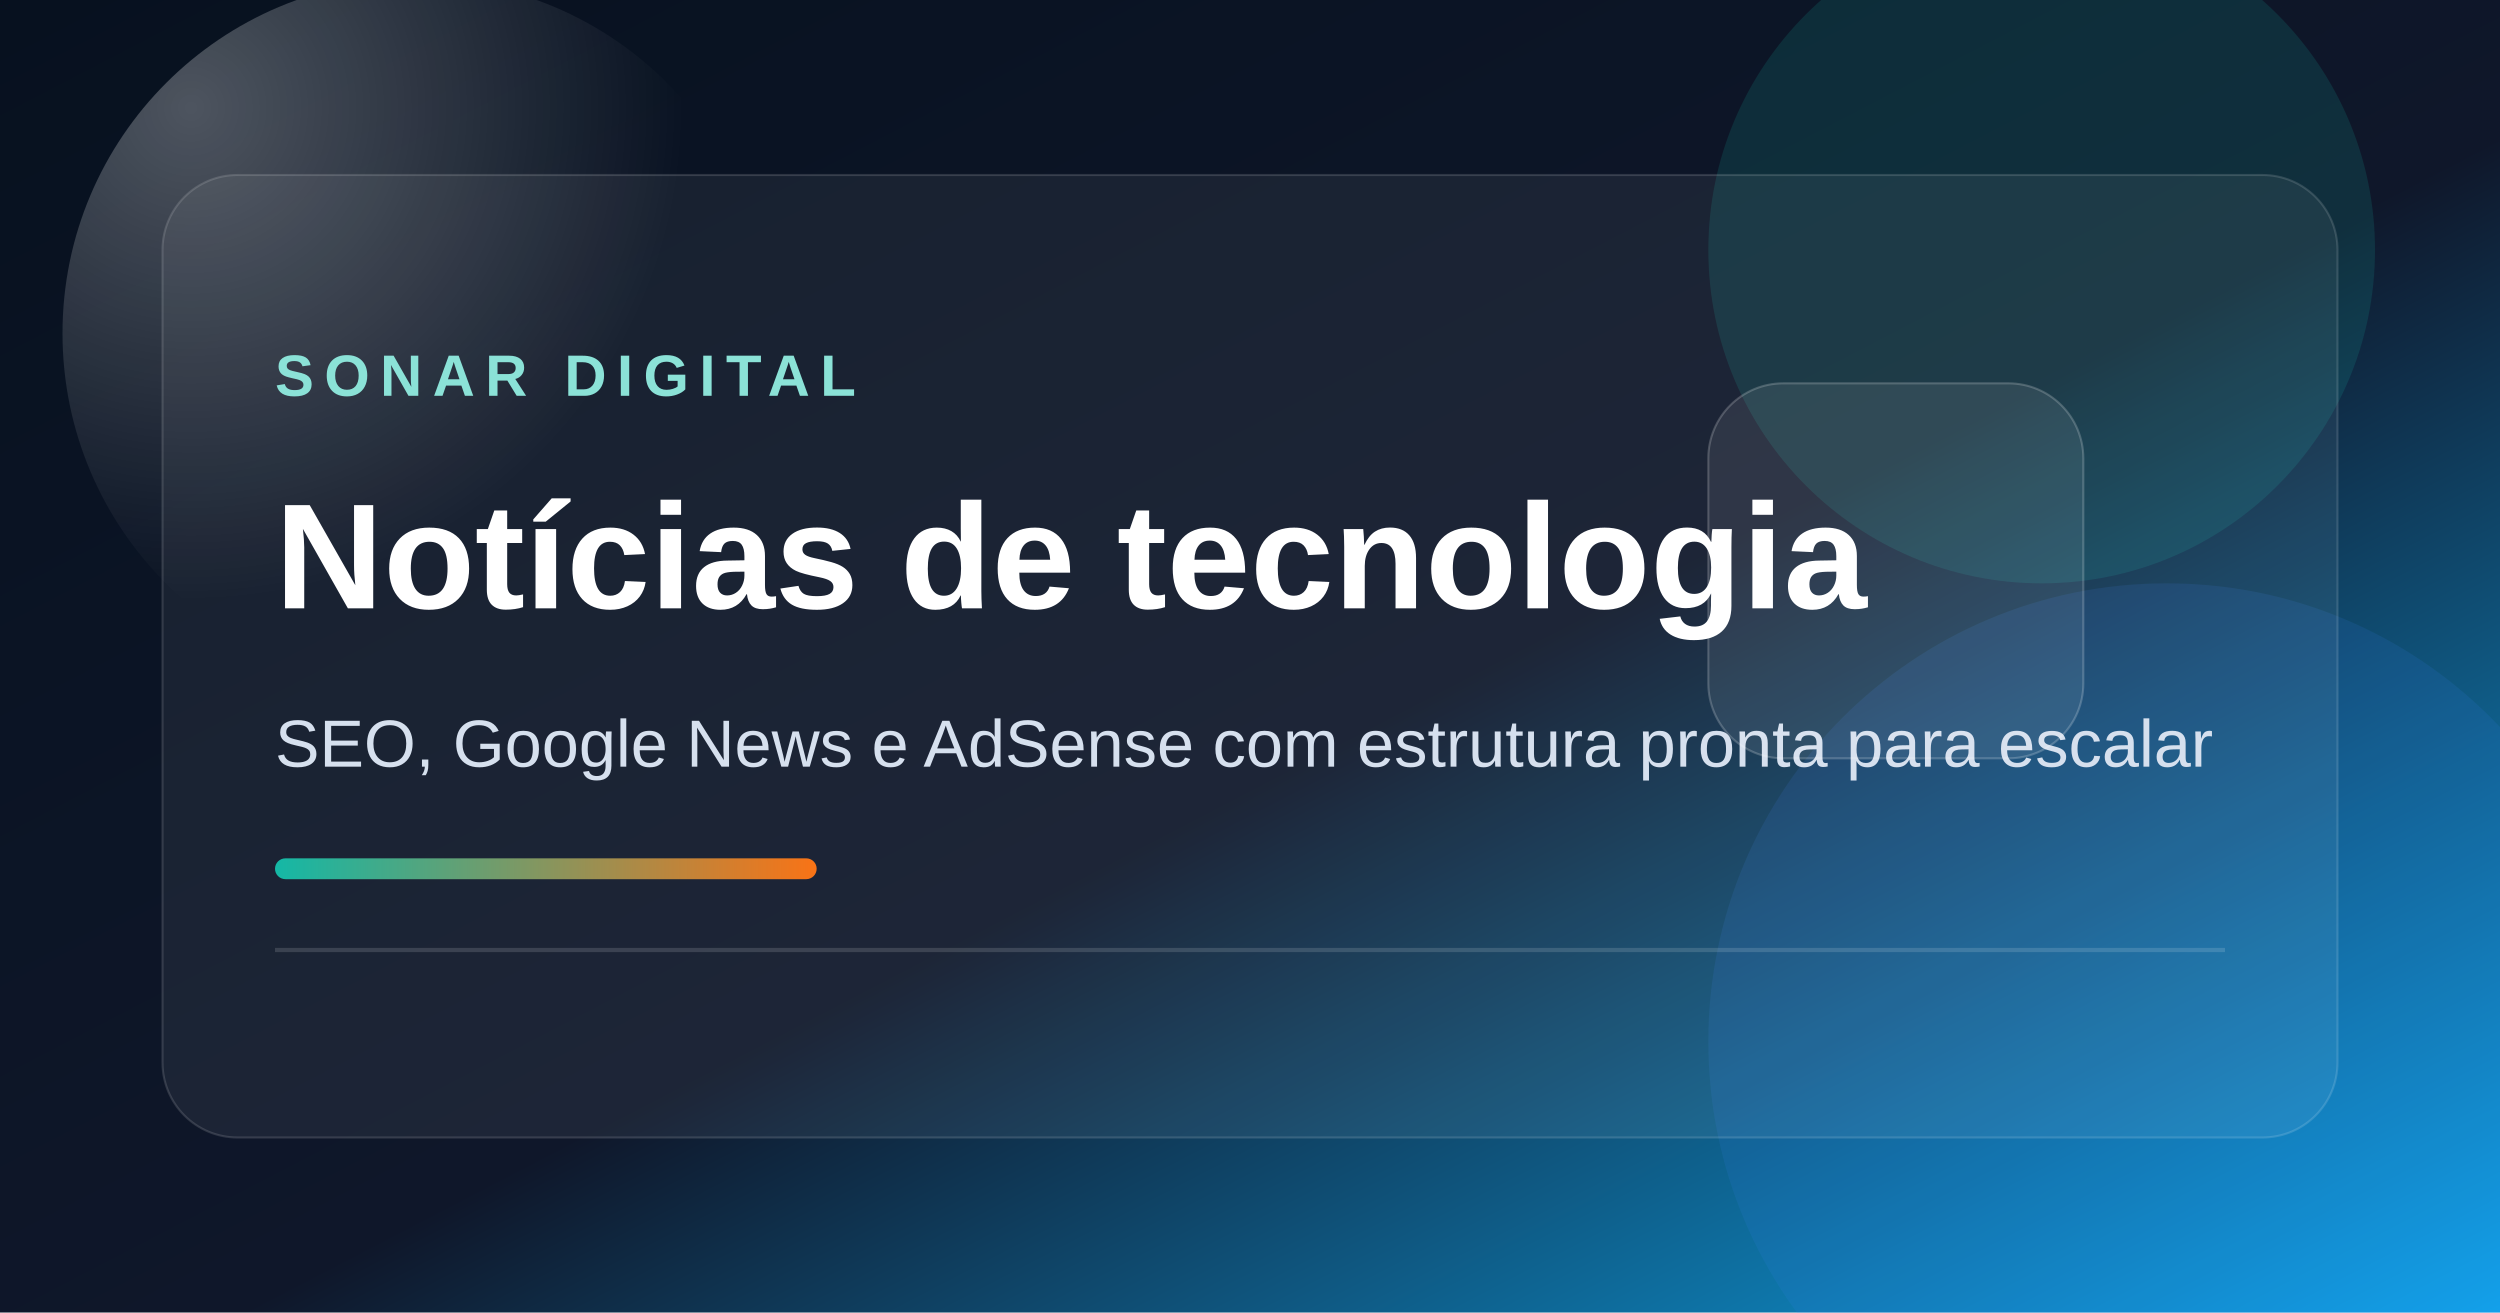
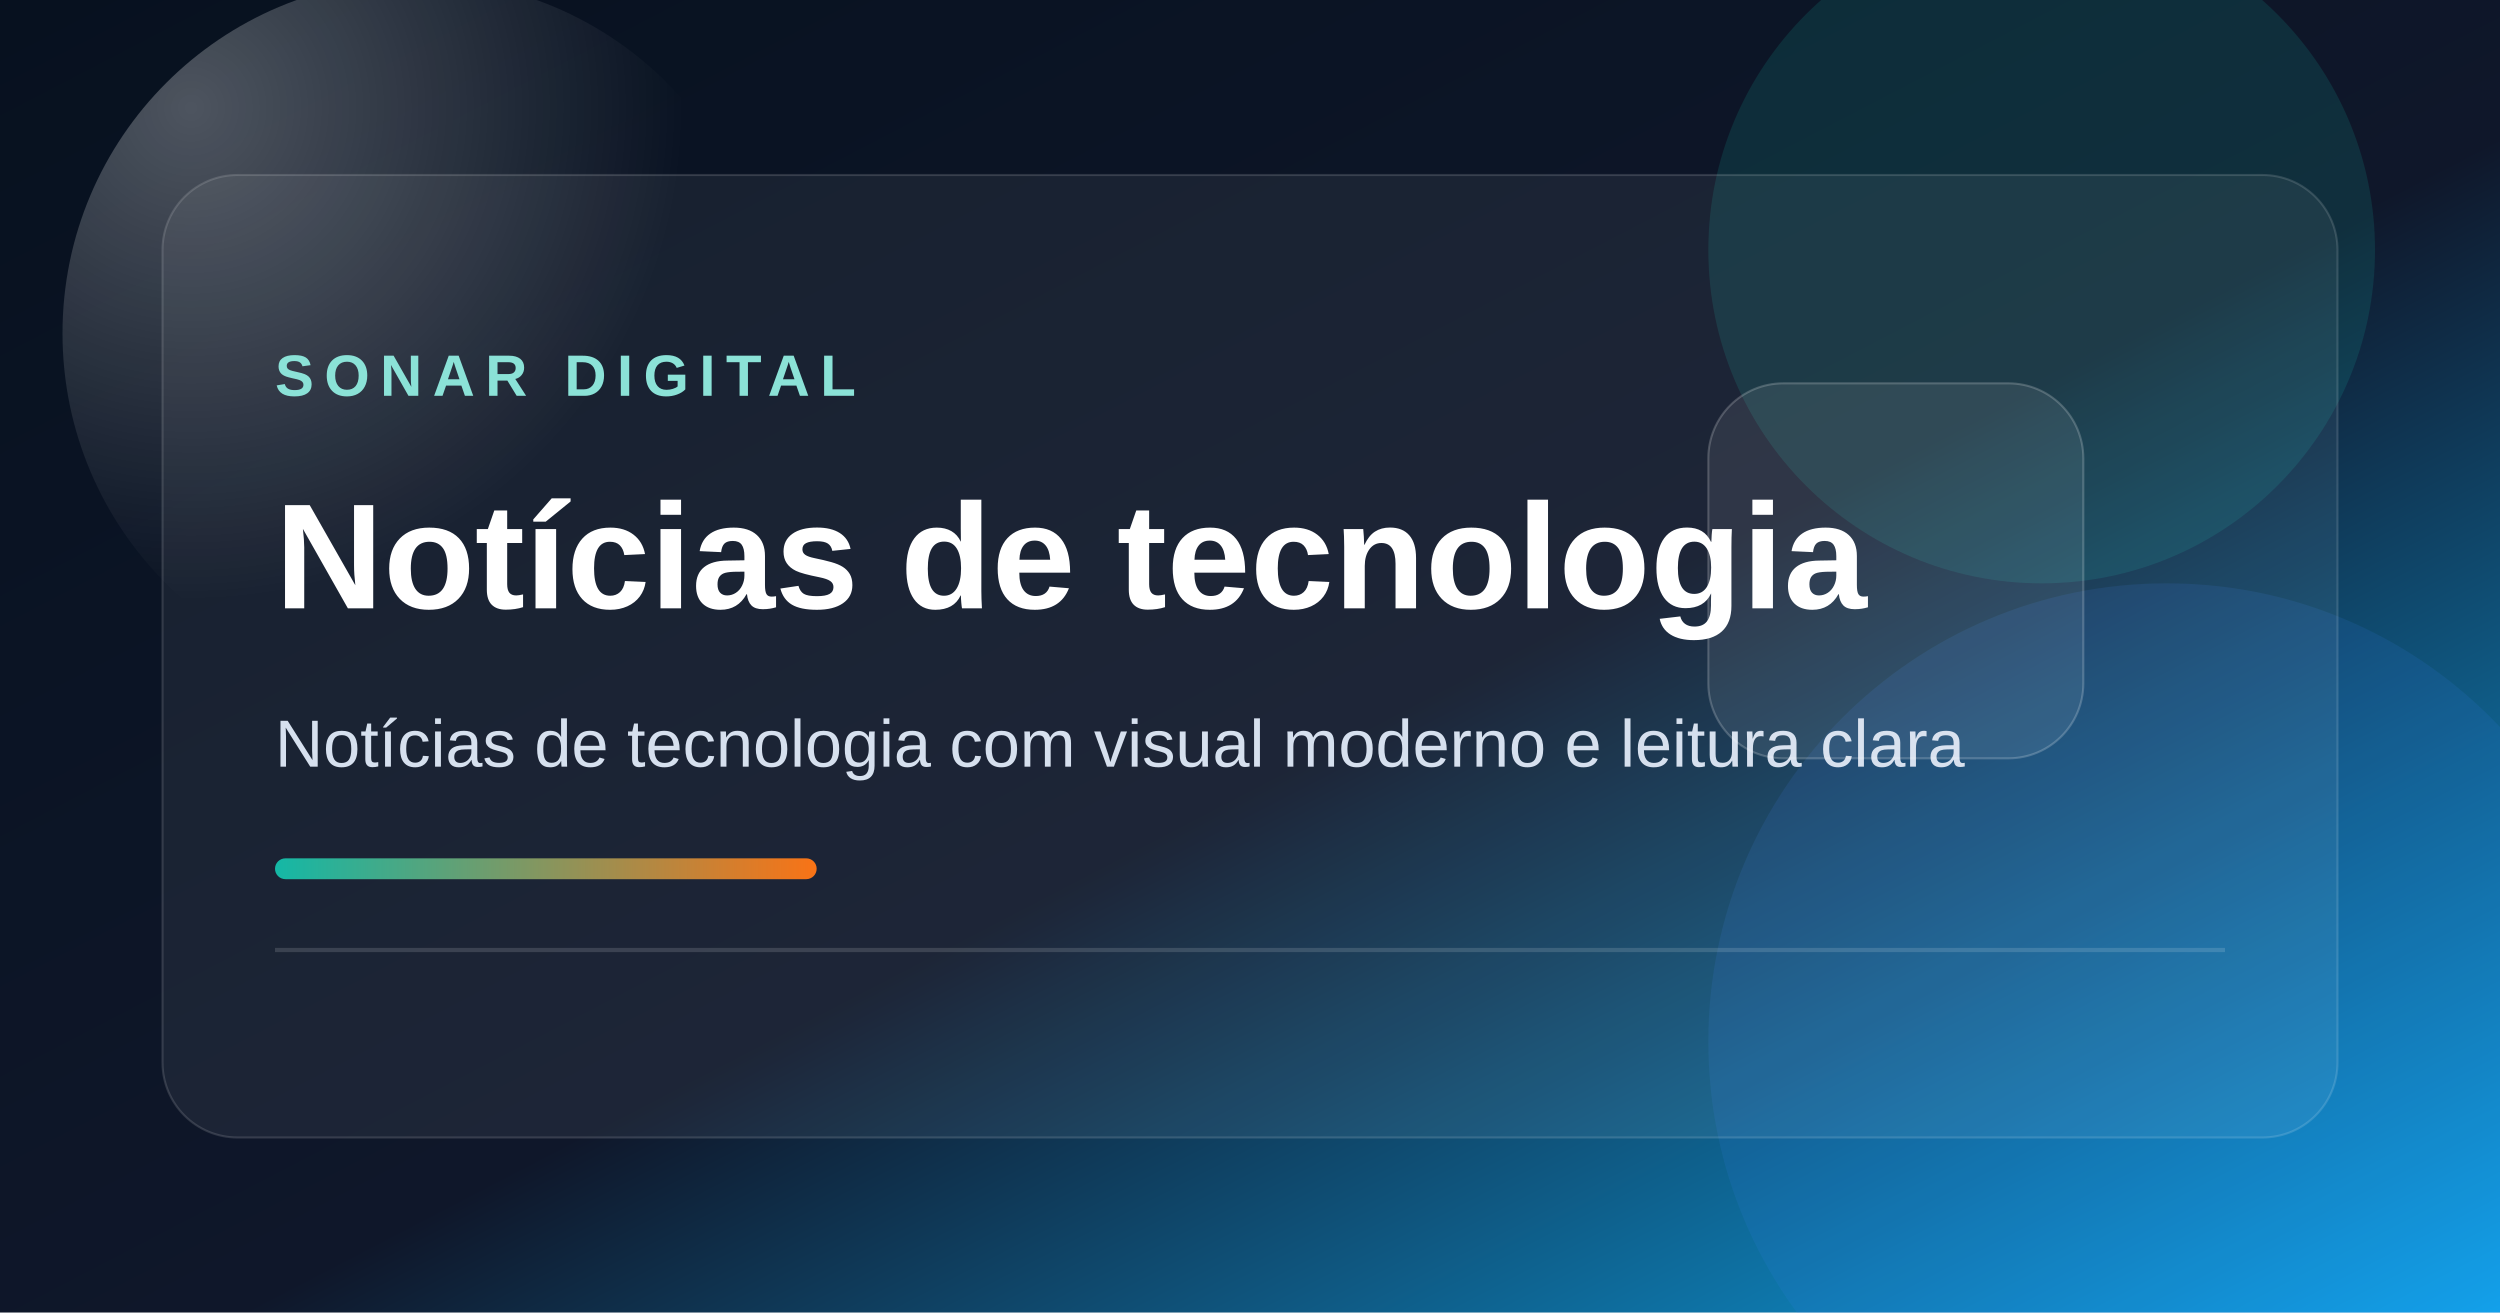
<svg xmlns="http://www.w3.org/2000/svg" viewBox="0 0 1200 630" role="img" aria-label="Sonar Digital">
  <defs>
    <linearGradient id="bg" x1="0" x2="1" y1="0" y2="1">
      <stop offset="0%" stop-color="#07111f" />
      <stop offset="55%" stop-color="#0f172a" />
      <stop offset="100%" stop-color="#0ea5e9" />
    </linearGradient>
    <linearGradient id="accent" x1="0" x2="1" y1="0" y2="0">
      <stop offset="0%" stop-color="#14b8a6" />
      <stop offset="100%" stop-color="#f97316" />
    </linearGradient>
    <radialGradient id="glow" cx="18%" cy="18%" r="70%">
      <stop offset="0%" stop-color="#ffffff" stop-opacity="0.28" />
      <stop offset="100%" stop-color="#ffffff" stop-opacity="0" />
    </radialGradient>
  </defs>
  <rect width="1200" height="630" fill="url(#bg)" />
  <circle cx="200" cy="160" r="170" fill="url(#glow)" />
  <circle cx="980" cy="120" r="160" fill="#14b8a6" opacity="0.15" />
  <circle cx="1040" cy="500" r="220" fill="#3b82f6" opacity="0.12" />
  <rect x="78" y="84" width="1044" height="462" rx="36" fill="rgba(255,255,255,0.06)" stroke="rgba(255,255,255,0.14)" />
  <path d="M132 456h936" stroke="rgba(255,255,255,0.14)" stroke-width="2" />
  <text x="132" y="190" fill="#8be2d7" font-family="Manrope, Arial, sans-serif" font-size="28" font-weight="800" letter-spacing="5">
    SONAR DIGITAL
  </text>
  <text x="132" y="292" fill="#ffffff" font-family="Space Grotesk, Arial, sans-serif" font-size="72" font-weight="700">
    Notícias de tecnologia
  </text>
  <text x="132" y="368" fill="#d6e0ee" font-family="Manrope, Arial, sans-serif" font-size="32" font-weight="500">
-     SEO, Google News e AdSense com estrutura pronta para escalar
+     Notícias de tecnologia com visual moderno e leitura clara
  </text>
  <rect x="132" y="412" width="260" height="10" rx="5" fill="url(#accent)" />
  <g transform="translate(820 184)">
    <rect x="0" y="0" width="180" height="180" rx="36" fill="rgba(255,255,255,0.08)" stroke="rgba(255,255,255,0.2)" />
  </g>
</svg>
